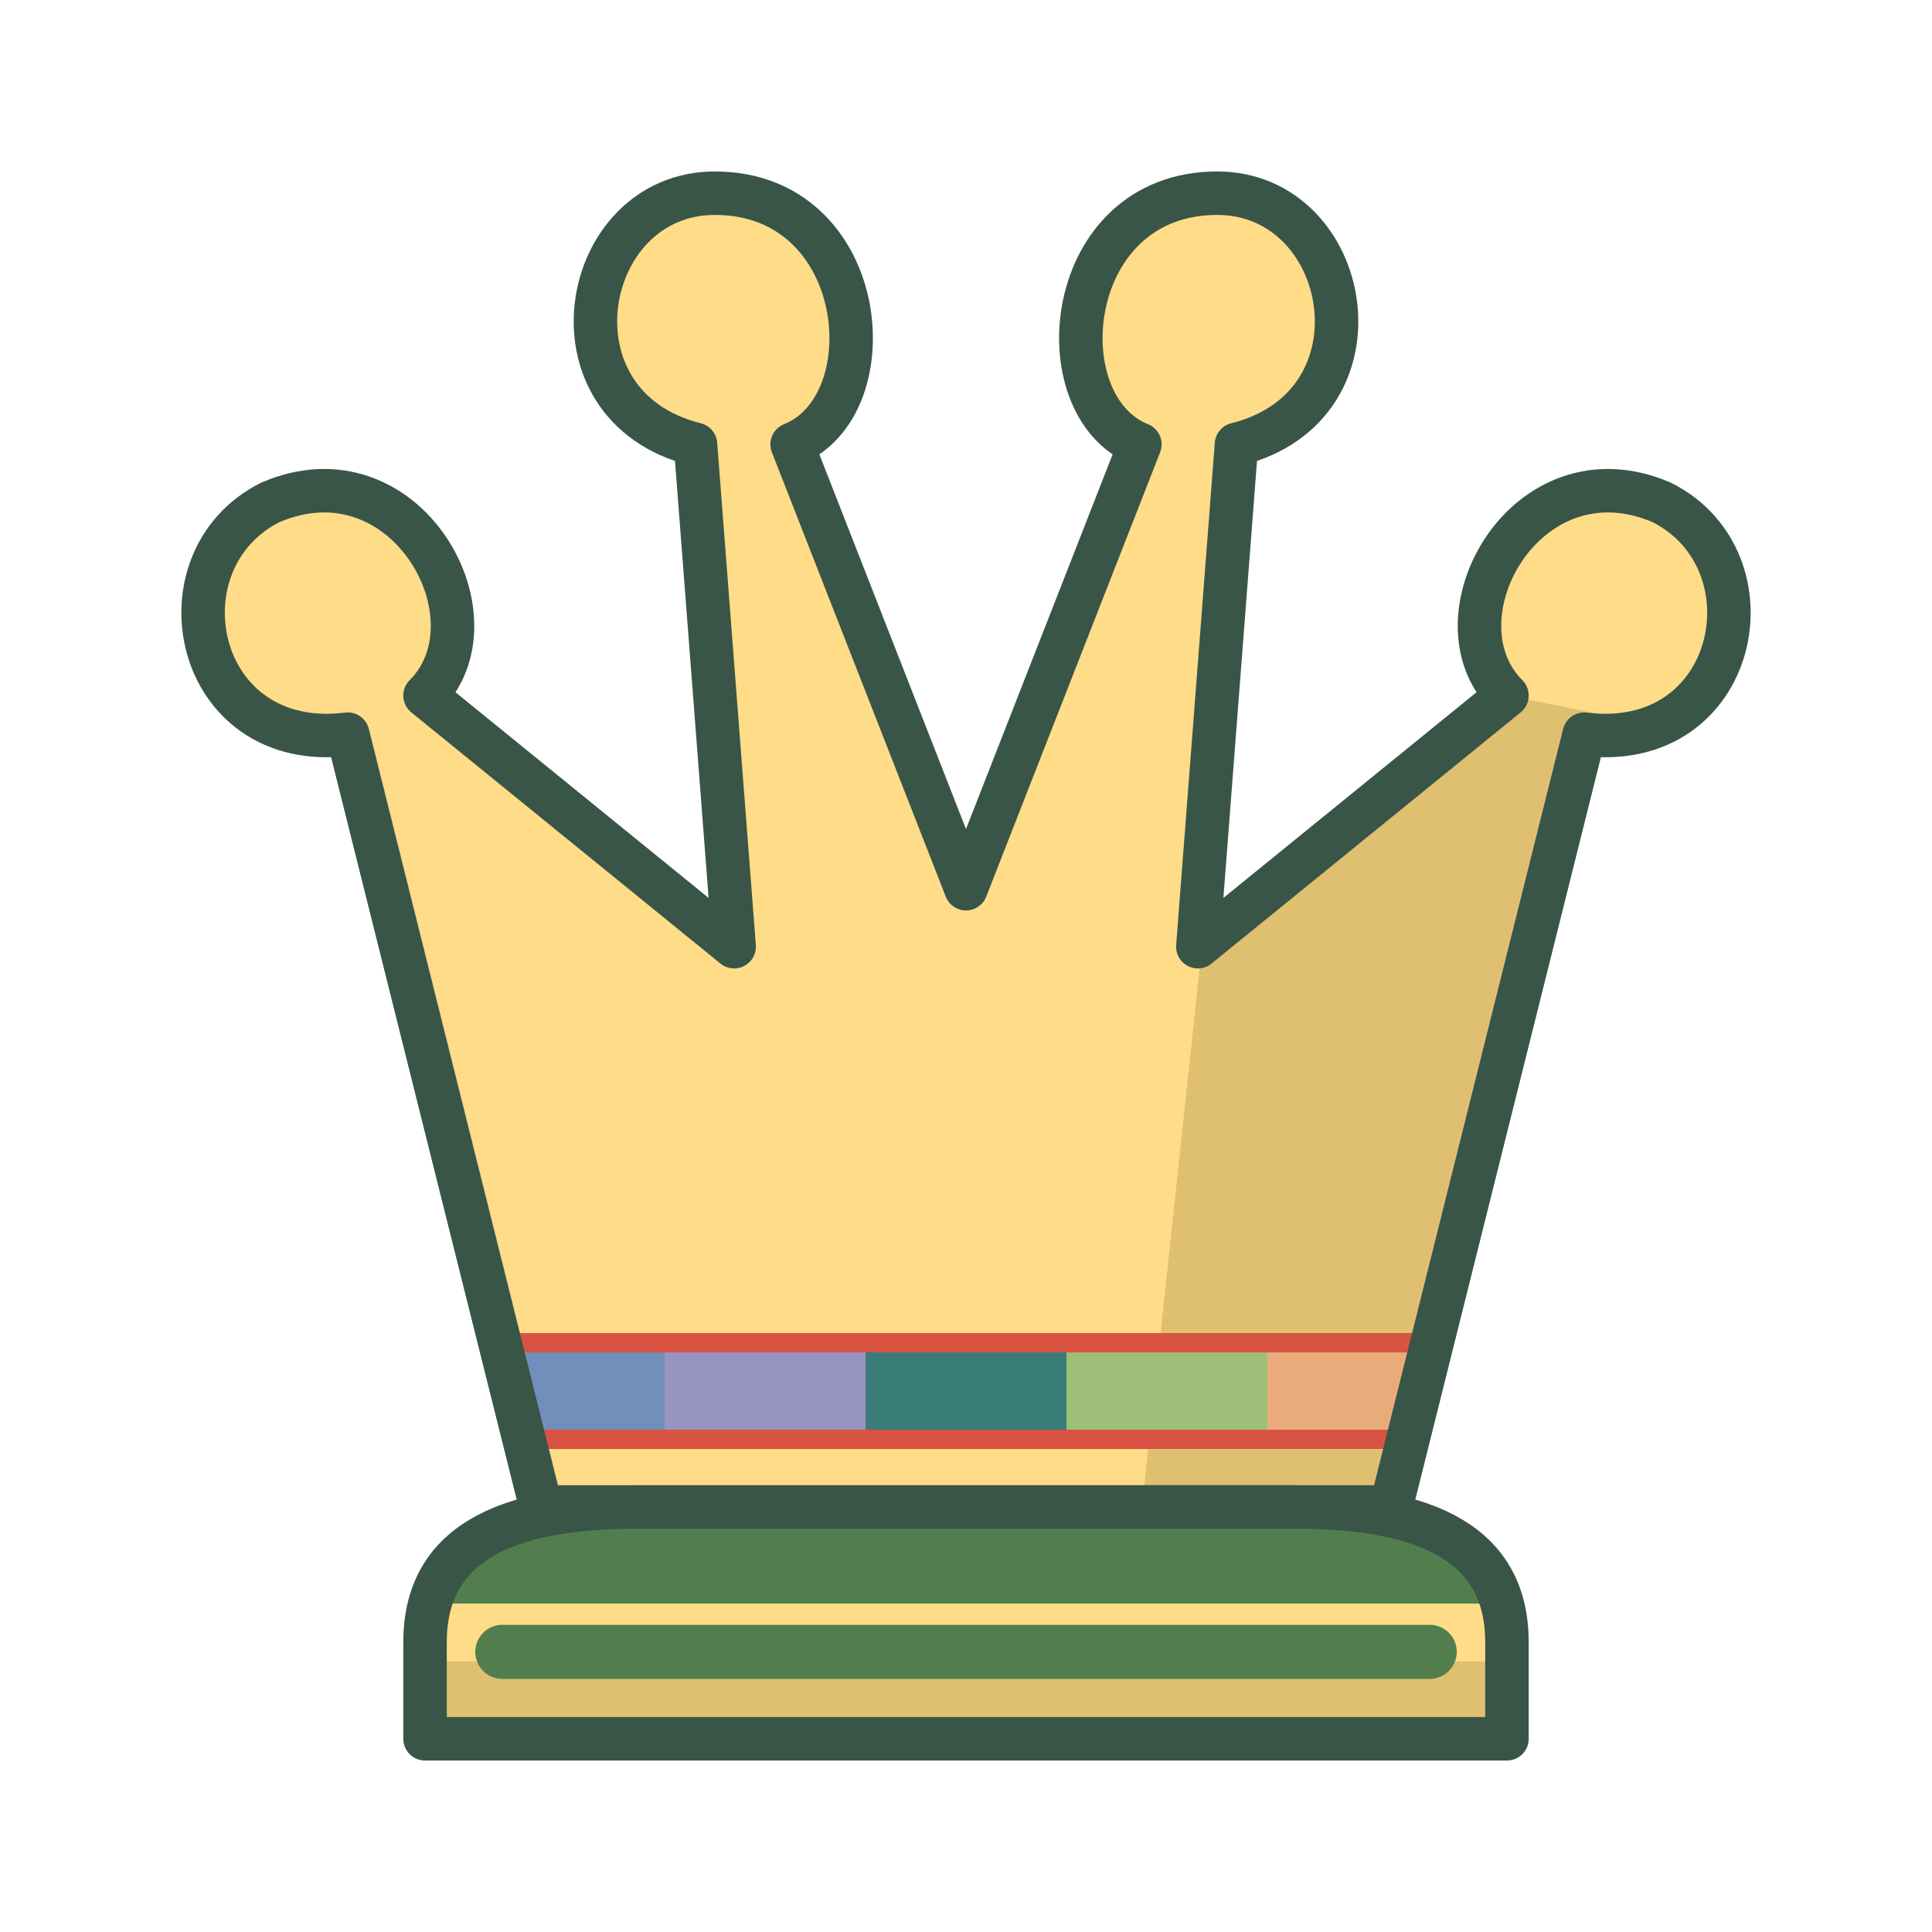
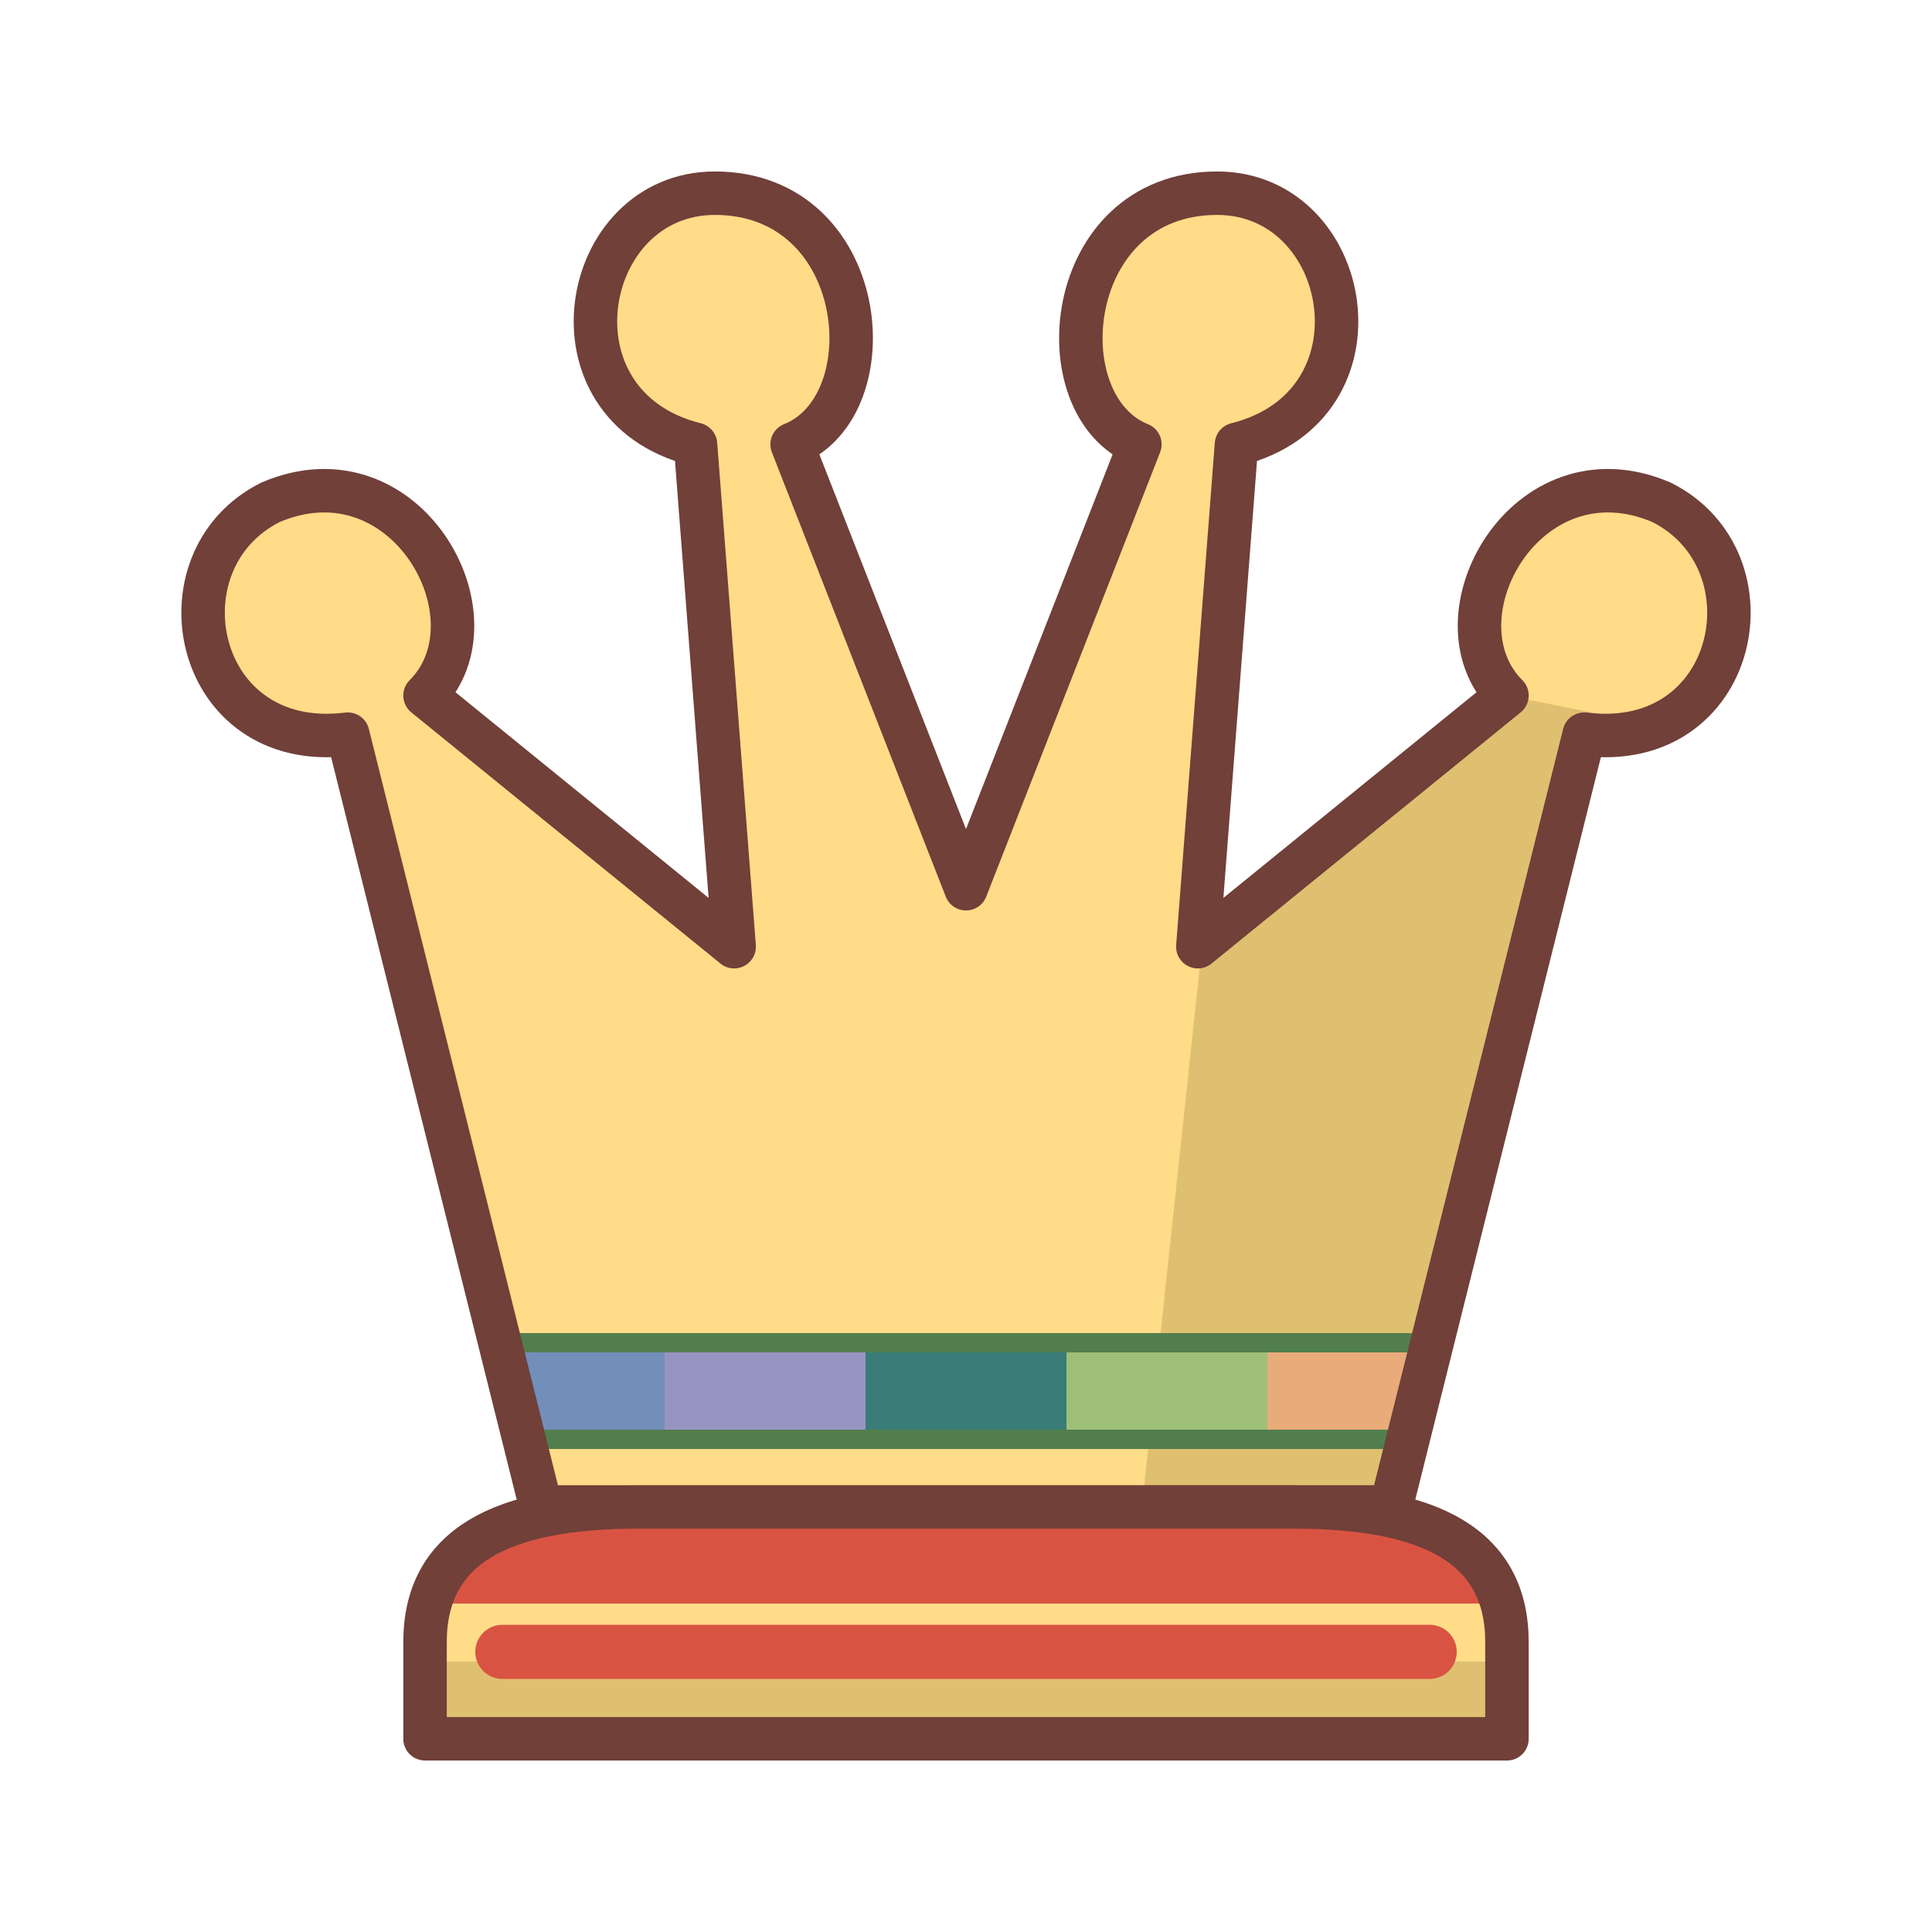
<svg xmlns="http://www.w3.org/2000/svg" viewBox="0 -1 100 100">
-   <g fill="#FFDC88" stroke="#395548" stroke-width="2.25" stroke-linejoin="round" stroke-linecap="round">
+   <g fill="#FFDC88" stroke="#704039" stroke-width="2.25" stroke-linejoin="round" stroke-linecap="round">
    <path d="M28 77 L18 37 C10 38 8 28 14 25 C21 22 26 31 22 35 L38 48 L36 22 C28 20 30 9 37 9 C45 9 46 20 41 22 L50 45 L59 22 C54 20 55 9 63 9 C70 9 72 20 64 22 L62 48 L78 35 C74 31 79 22 86 25 C92 28 90 38 82 37 L72 77 Z" fill="#FFDC88" stroke="none" fill-rule="evenodd" />
    <defs>
      <clipPath id="s8">
        <path d="M28 77 L18 37 C10 38 8 28 14 25 C21 22 26 31 22 35 L38 48 L36 22 C28 20 30 9 37 9 C45 9 46 20 41 22 L50 45 L59 22 C54 20 55 9 63 9 C70 9 72 20 64 22 L62 48 L78 35 C74 31 79 22 86 25 C92 28 90 38 82 37 L72 77 Z" clip-rule="evenodd" />
      </clipPath>
    </defs>
    <path d="M65 22 L62 48 L78 35 L83 36 L72 78 H59 Z" fill="#DFC070" stroke="none" clip-path="url(#s8)" />
    <g stroke="none" clip-path="url(#s8)">
-       <path d="M10 68 H90 V74 H10 Z" fill="#D95343" />
-       <path d="M10 78 H90 V82 H10 Z" fill="#527E4D" />
+       <path d="M10 68 H90 V74 H10 Z" fill="#527E4D" />
+       <path d="M10 78 H90 V82 H10 Z" fill="#D95343" />
      <path d="M24 69 H34.4 V73 H24 Z" fill="#728EBA" />
      <path d="M34.4 69 H44.8 V73 H34.4 Z" fill="#9894C2" />
      <path d="M44.8 69 H55.2 V73 H44.8 Z" fill="#397C78" />
      <path d="M55.2 69 H65.6 V73 H55.2 Z" fill="#9EBF78" />
      <path d="M65.6 69 H76 V73 H65.6 Z" fill="#E9AB79" />
    </g>
    <path d="M28 77 L18 37 C10 38 8 28 14 25 C21 22 26 31 22 35 L38 48 L36 22 C28 20 30 9 37 9 C45 9 46 20 41 22 L50 45 L59 22 C54 20 55 9 63 9 C70 9 72 20 64 22 L62 48 L78 35 C74 31 79 22 86 25 C92 28 90 38 82 37 L72 77 Z" fill="none" />
    <path d="M22 89 V84 C22 79 26 77 33 77 H67 C74 77 78 79 78 84 V89 Z" fill="#FFDC88" stroke="none" fill-rule="evenodd" />
    <defs>
      <clipPath id="s9">
        <path d="M22 89 V84 C22 79 26 77 33 77 H67 C74 77 78 79 78 84 V89 Z" clip-rule="evenodd" />
      </clipPath>
    </defs>
    <path d="M21 85 H79 V90 H21 Z" fill="#DFC070" stroke="none" clip-path="url(#s9)" />
    <g stroke="none" clip-path="url(#s9)">
-       <path d="M10 68 H90 V74 H10 Z" fill="#D95343" />
-       <path d="M10 78 H90 V82 H10 Z" fill="#527E4D" />
+       <path d="M10 68 H90 V74 H10 Z" fill="#527E4D" />
+       <path d="M10 78 H90 V82 H10 Z" fill="#D95343" />
      <path d="M24 69 H34.4 V73 H24 Z" fill="#728EBA" />
      <path d="M34.4 69 H44.8 V73 H34.4 Z" fill="#9894C2" />
      <path d="M44.8 69 H55.2 V73 H44.8 Z" fill="#397C78" />
      <path d="M55.2 69 H65.6 V73 H55.2 Z" fill="#9EBF78" />
      <path d="M65.6 69 H76 V73 H65.6 Z" fill="#E9AB79" />
    </g>
    <path d="M22 89 V84 C22 79 26 77 33 77 H67 C74 77 78 79 78 84 V89 Z" fill="none" />
-     <path d="M26 84.5 H74" fill="none" stroke="#527E4D" stroke-width="2.8" stroke-linecap="round" />
+     <path d="M26 84.5 H74" fill="none" stroke="#D95343" stroke-width="2.8" stroke-linecap="round" />
  </g>
</svg>
